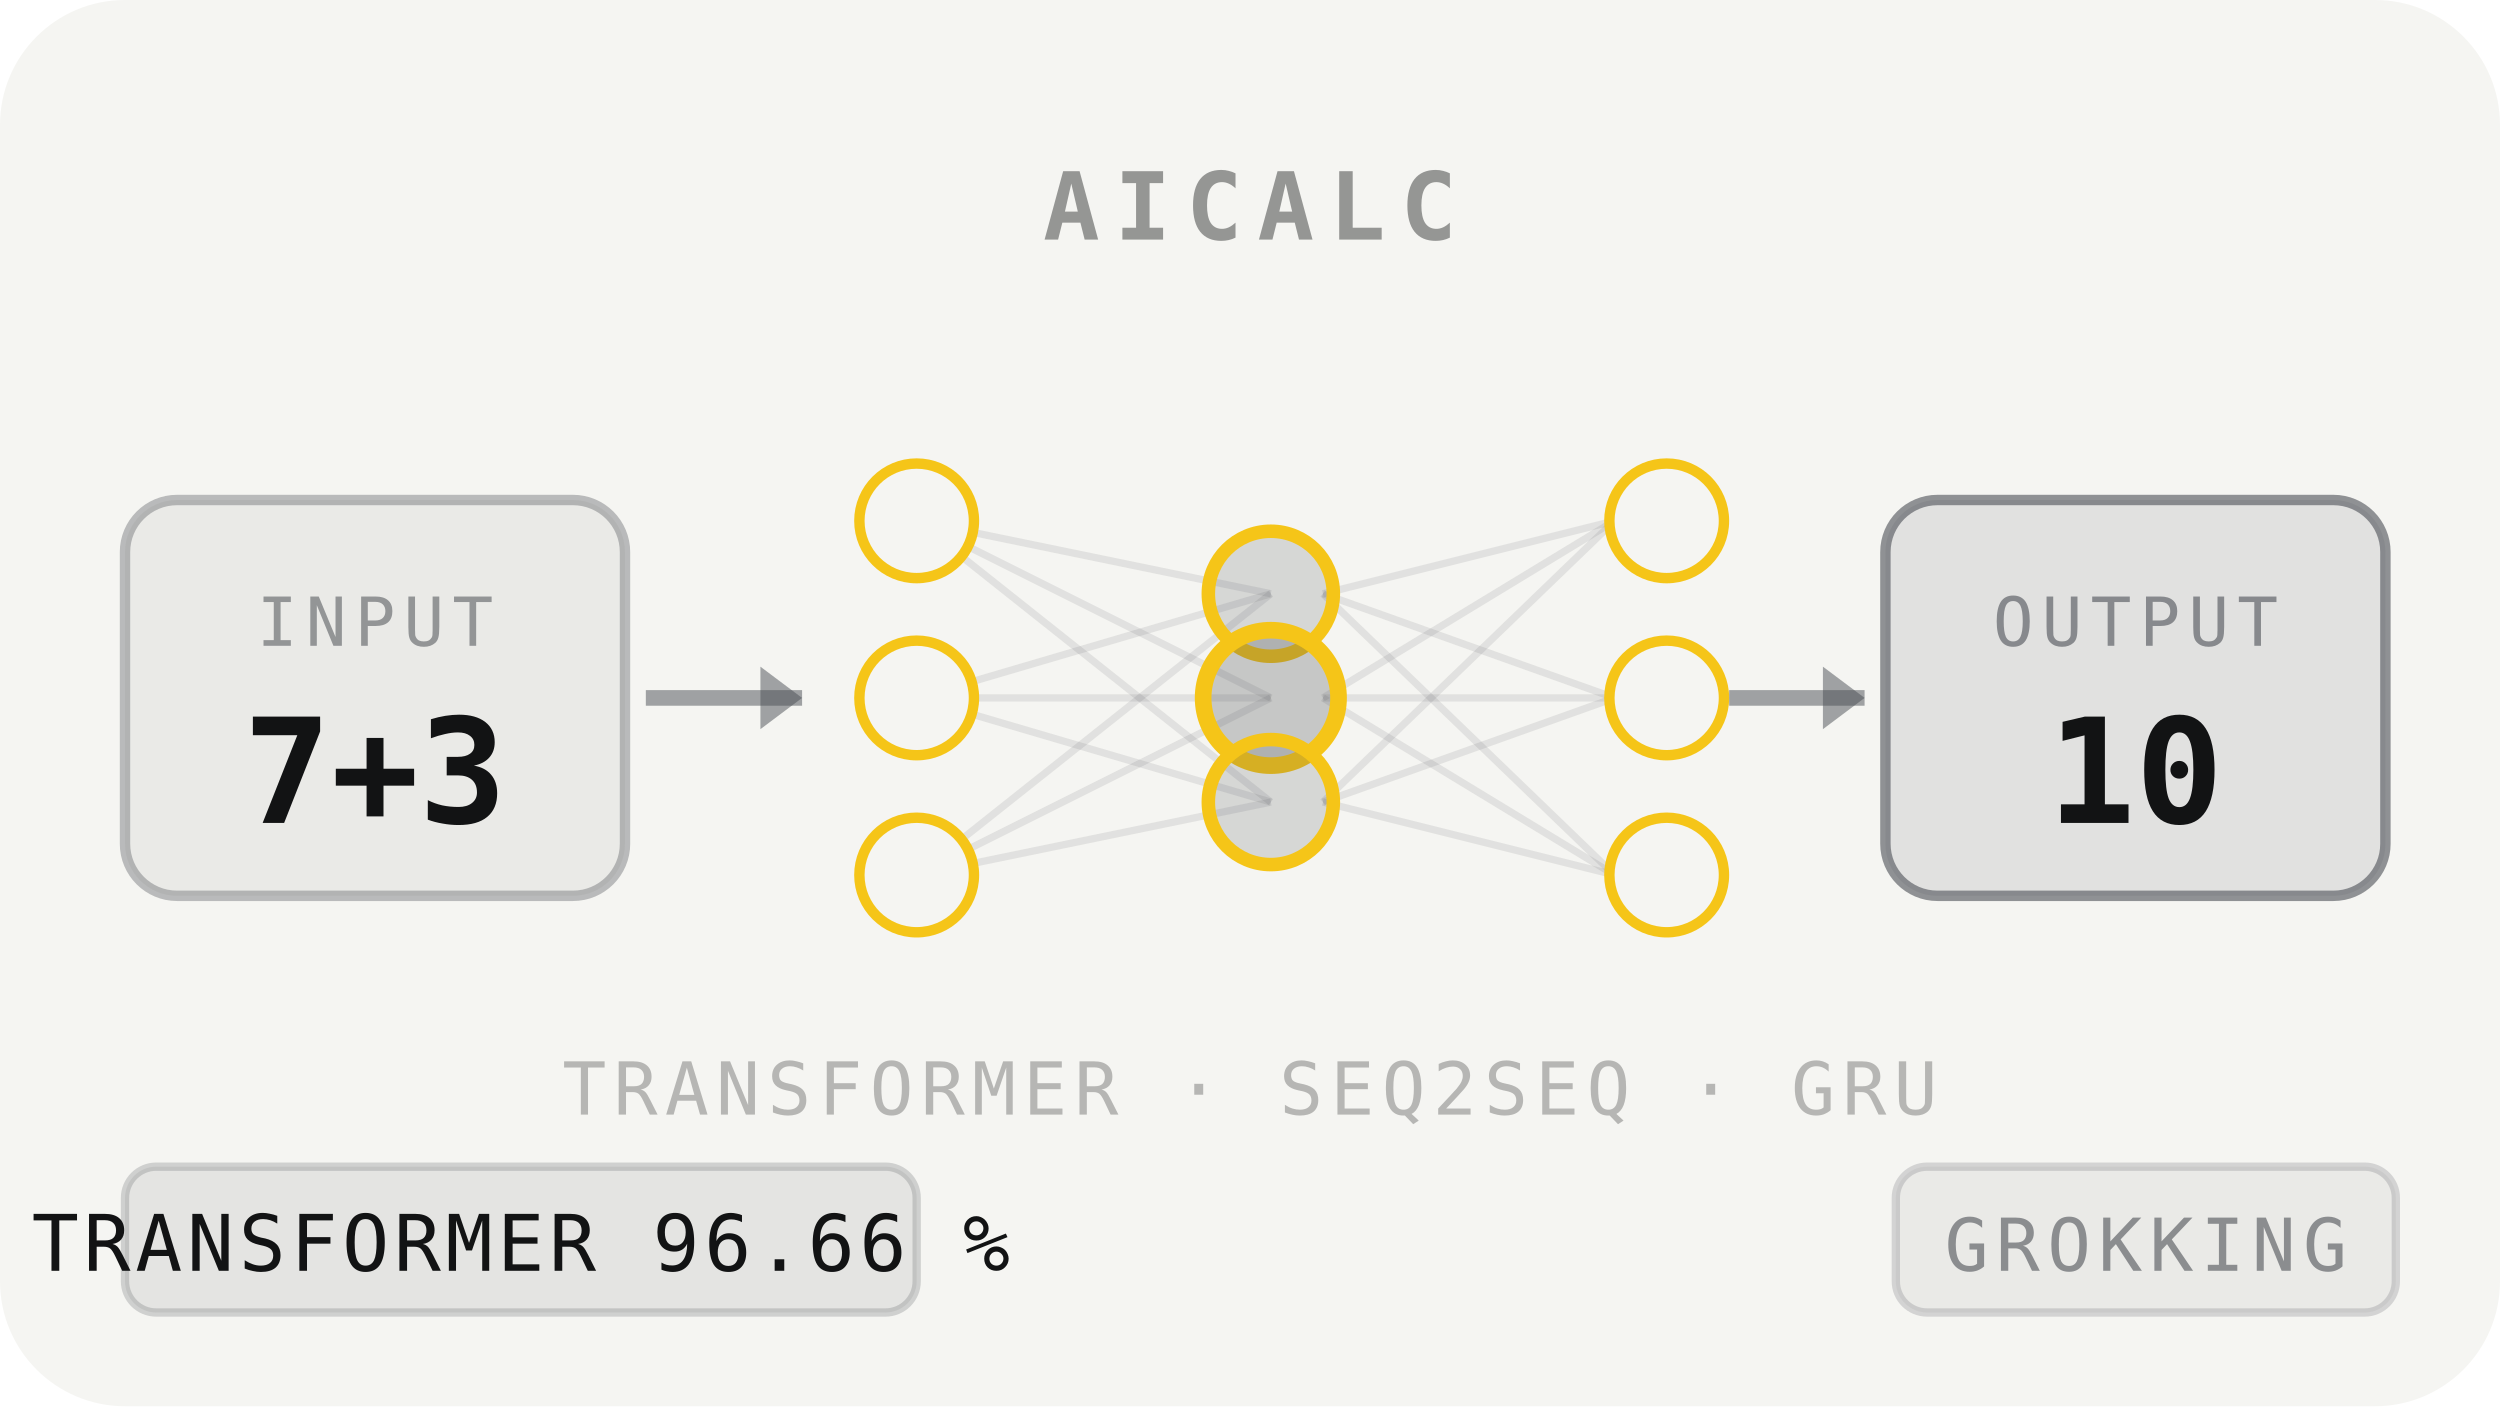
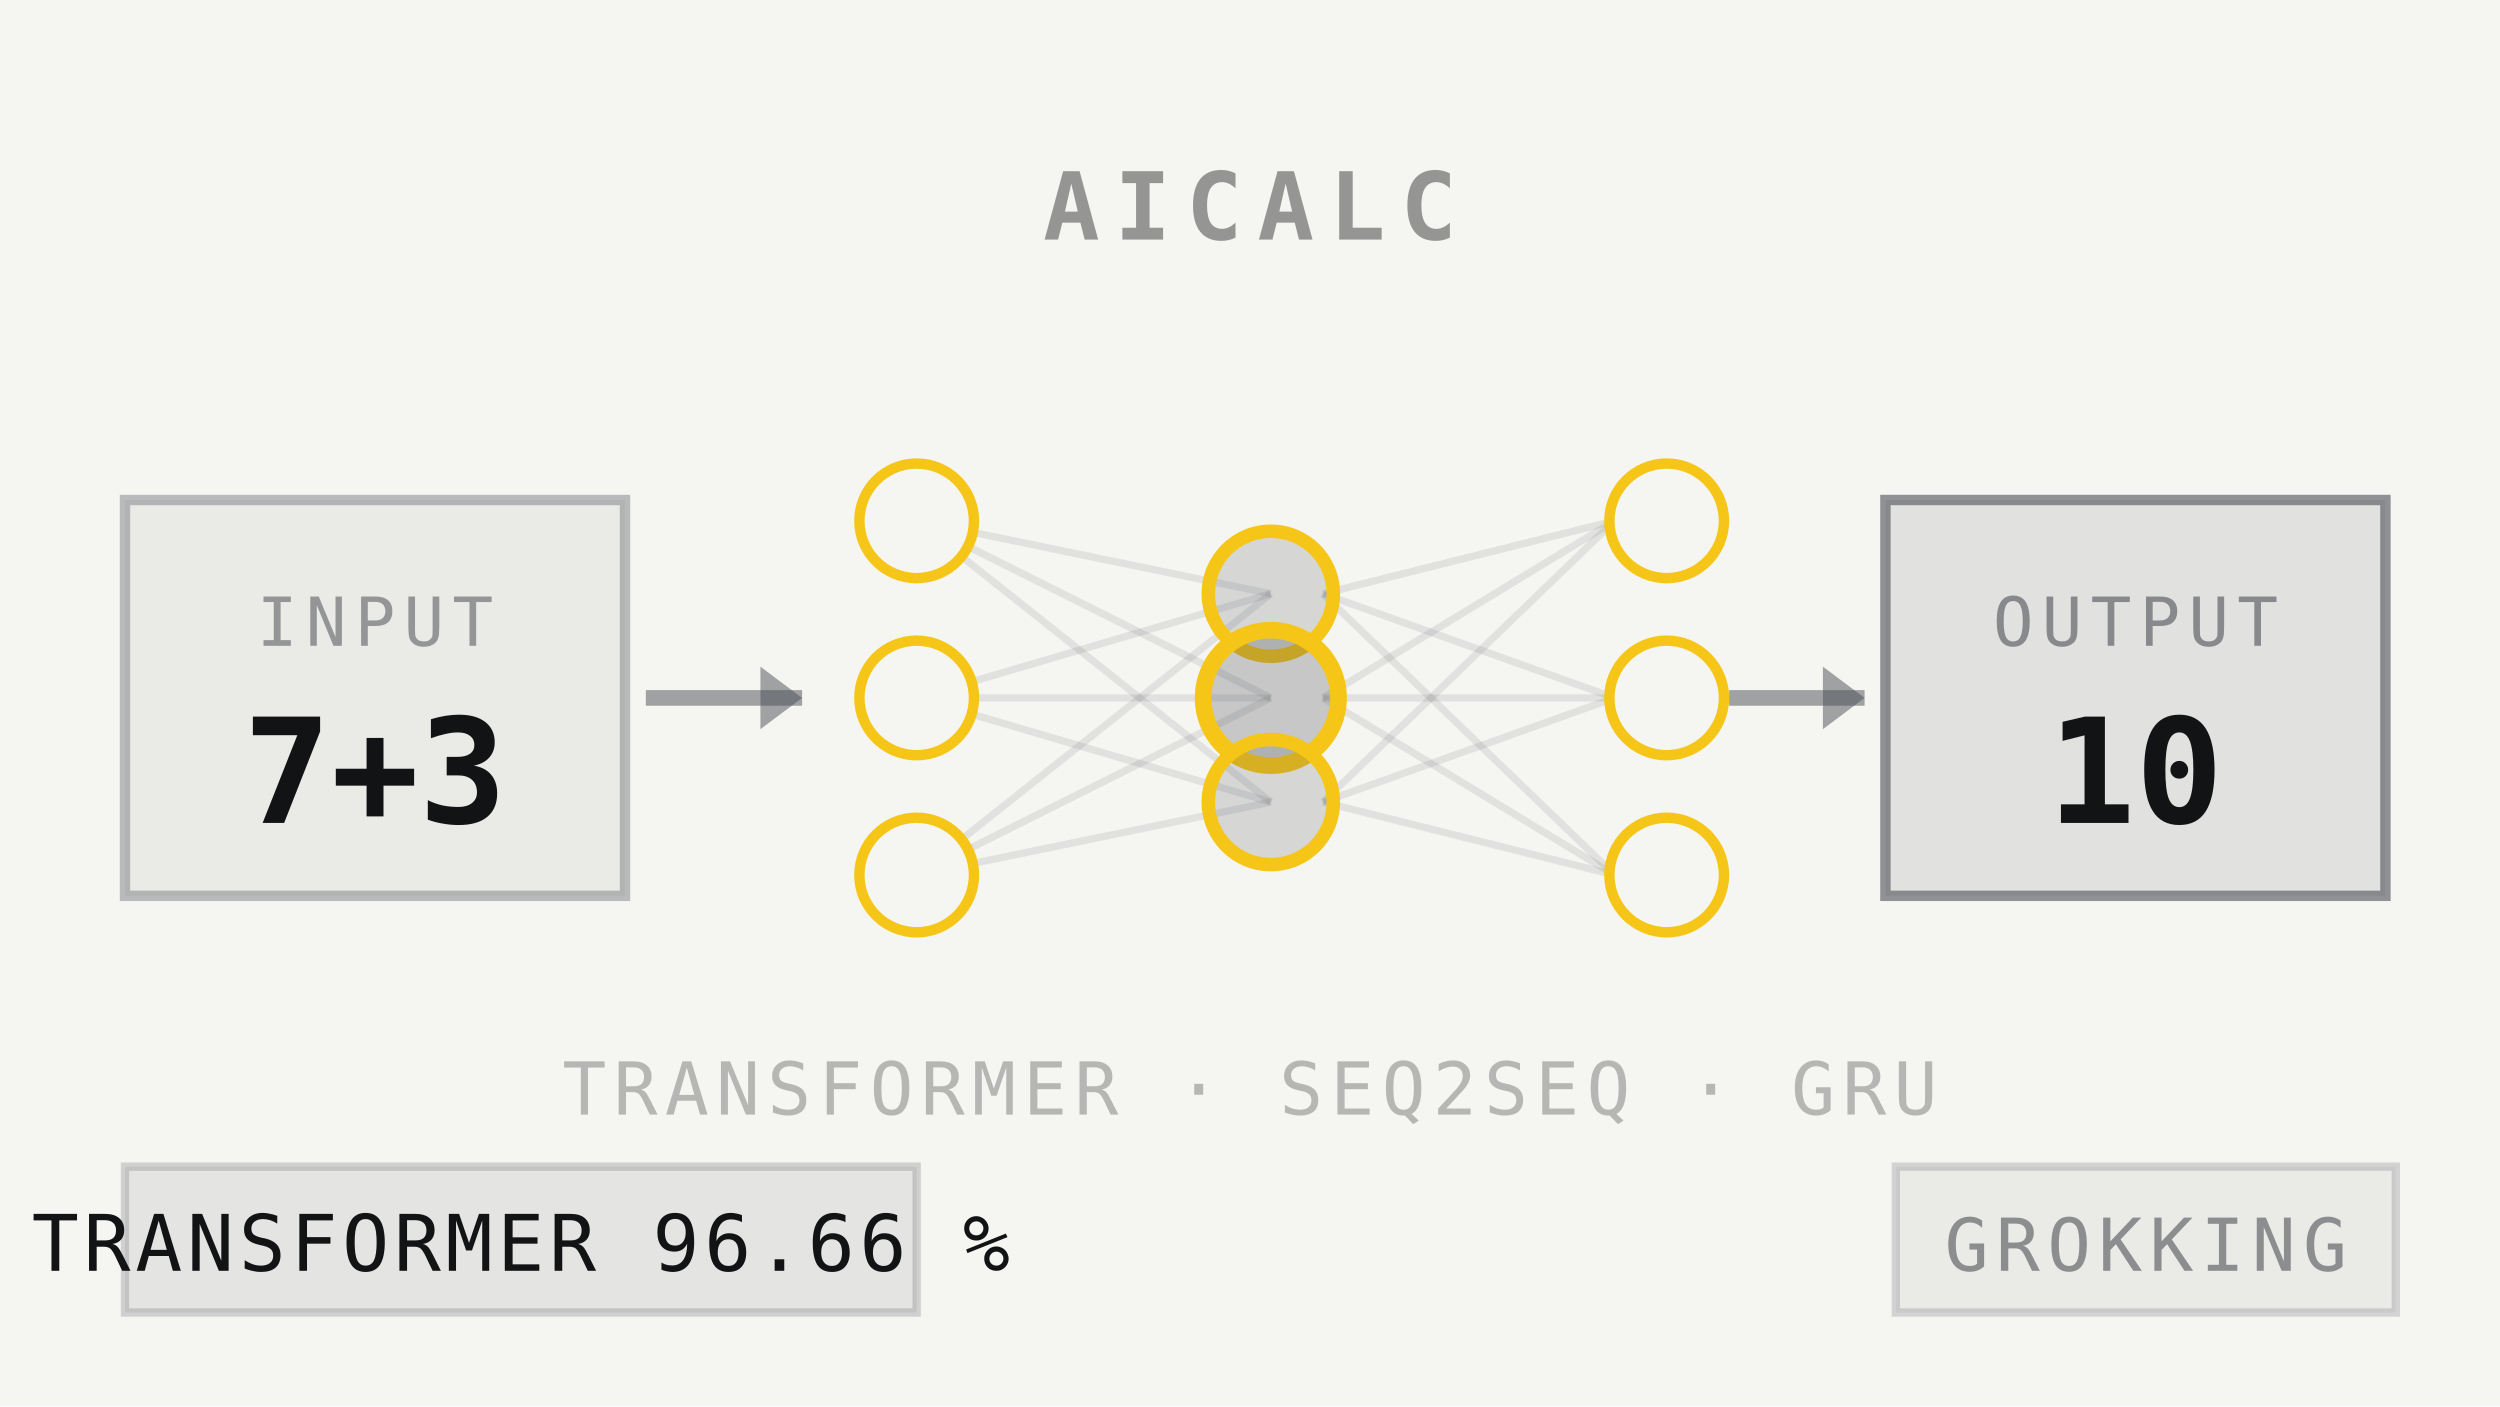
<svg xmlns="http://www.w3.org/2000/svg" viewBox="0 0 240 135">
-   <rect width="240" height="135" rx="12" fill="#f5f5f2" />
-   <rect x="12" y="48" width="48" height="38" rx="5" fill="rgba(75,79,85,0.07)" stroke="rgba(75,79,85,0.35)" stroke-width="1" />
+   <rect width="240" height="135" fill="#f5f5f2" />
+   <rect x="12" y="48" width="48" height="38" fill="rgba(75,79,85,0.07)" stroke="rgba(75,79,85,0.35)" stroke-width="1" />
  <text x="36" y="62" text-anchor="middle" font-family="ui-monospace,monospace" font-size="6.5" fill="rgba(75,79,85,0.55)" letter-spacing="0.12em">INPUT</text>
  <text x="36" y="79" text-anchor="middle" font-family="ui-monospace,monospace" font-size="14" font-weight="700" fill="#121314">7+3</text>
  <line x1="62" y1="67" x2="77" y2="67" stroke="rgba(75,79,85,0.5)" stroke-width="1.5" />
  <polygon points="77,67 73,64 73,70" fill="rgba(75,79,85,0.5)" />
  <line x1="88" y1="50" x2="122" y2="57" stroke="rgba(75,79,85,0.12)" stroke-width="0.7" />
  <line x1="88" y1="50" x2="122" y2="67" stroke="rgba(75,79,85,0.12)" stroke-width="0.7" />
  <line x1="88" y1="50" x2="122" y2="77" stroke="rgba(75,79,85,0.12)" stroke-width="0.7" />
  <line x1="88" y1="67" x2="122" y2="57" stroke="rgba(75,79,85,0.12)" stroke-width="0.7" />
  <line x1="88" y1="67" x2="122" y2="67" stroke="rgba(75,79,85,0.12)" stroke-width="0.7" />
  <line x1="88" y1="67" x2="122" y2="77" stroke="rgba(75,79,85,0.12)" stroke-width="0.7" />
  <line x1="88" y1="84" x2="122" y2="57" stroke="rgba(75,79,85,0.12)" stroke-width="0.7" />
  <line x1="88" y1="84" x2="122" y2="67" stroke="rgba(75,79,85,0.12)" stroke-width="0.7" />
  <line x1="88" y1="84" x2="122" y2="77" stroke="rgba(75,79,85,0.12)" stroke-width="0.7" />
  <circle cx="88" cy="50" r="5.5" fill="#f5f5f2" stroke="#f5c518" stroke-width="1" />
  <circle cx="88" cy="67" r="5.5" fill="#f5f5f2" stroke="#f5c518" stroke-width="1" />
  <circle cx="88" cy="84" r="5.5" fill="#f5f5f2" stroke="#f5c518" stroke-width="1" />
  <line x1="127" y1="57" x2="155" y2="50" stroke="rgba(75,79,85,0.12)" stroke-width="0.7" />
  <line x1="127" y1="57" x2="155" y2="67" stroke="rgba(75,79,85,0.12)" stroke-width="0.7" />
  <line x1="127" y1="57" x2="155" y2="84" stroke="rgba(75,79,85,0.12)" stroke-width="0.7" />
  <line x1="127" y1="67" x2="155" y2="50" stroke="rgba(75,79,85,0.12)" stroke-width="0.7" />
  <line x1="127" y1="67" x2="155" y2="67" stroke="rgba(75,79,85,0.12)" stroke-width="0.7" />
  <line x1="127" y1="67" x2="155" y2="84" stroke="rgba(75,79,85,0.12)" stroke-width="0.7" />
  <line x1="127" y1="77" x2="155" y2="50" stroke="rgba(75,79,85,0.12)" stroke-width="0.7" />
  <line x1="127" y1="77" x2="155" y2="67" stroke="rgba(75,79,85,0.12)" stroke-width="0.7" />
  <line x1="127" y1="77" x2="155" y2="84" stroke="rgba(75,79,85,0.12)" stroke-width="0.7" />
  <circle cx="122" cy="57" r="6" fill="rgba(75,79,85,0.18)" stroke="#f5c518" stroke-width="1.3" />
  <circle cx="122" cy="67" r="6.5" fill="rgba(75,79,85,0.28)" stroke="#f5c518" stroke-width="1.6" />
  <circle cx="122" cy="77" r="6" fill="rgba(75,79,85,0.18)" stroke="#f5c518" stroke-width="1.3" />
  <circle cx="160" cy="50" r="5.5" fill="#f5f5f2" stroke="#f5c518" stroke-width="1" />
  <circle cx="160" cy="67" r="5.5" fill="#f5f5f2" stroke="#f5c518" stroke-width="1" />
  <circle cx="160" cy="84" r="5.5" fill="#f5f5f2" stroke="#f5c518" stroke-width="1" />
  <line x1="166" y1="67" x2="179" y2="67" stroke="rgba(75,79,85,0.5)" stroke-width="1.5" />
  <polygon points="179,67 175,64 175,70" fill="rgba(75,79,85,0.5)" />
-   <rect x="181" y="48" width="48" height="38" rx="5" fill="rgba(75,79,85,0.12)" stroke="rgba(75,79,85,0.6)" stroke-width="1" />
+   <rect x="181" y="48" width="48" height="38" fill="rgba(75,79,85,0.12)" stroke="rgba(75,79,85,0.6)" stroke-width="1" />
  <text x="205" y="62" text-anchor="middle" font-family="ui-monospace,monospace" font-size="6.5" fill="rgba(75,79,85,0.6)" letter-spacing="0.12em">OUTPUT</text>
  <text x="205" y="79" text-anchor="middle" font-family="ui-monospace,monospace" font-size="14" font-weight="700" fill="#121314">10</text>
  <text x="120" y="107" text-anchor="middle" font-family="ui-monospace,monospace" font-size="7" fill="rgba(18,19,20,0.28)" letter-spacing="0.1em">TRANSFORMER · SEQ2SEQ · GRU</text>
-   <rect x="12" y="112" width="76" height="14" rx="3" fill="rgba(75,79,85,0.1)" stroke="rgba(75,79,85,0.22)" stroke-width="0.8" />
+   <rect x="12" y="112" width="76" height="14" fill="rgba(75,79,85,0.1)" stroke="rgba(75,79,85,0.22)" stroke-width="0.8" />
  <text x="50" y="122" text-anchor="middle" font-family="ui-monospace,monospace" font-size="7.5" fill="#121314" letter-spacing="0.06em">TRANSFORMER 96.66 %</text>
-   <rect x="182" y="112" width="48" height="14" rx="3" fill="rgba(75,79,85,0.07)" stroke="rgba(75,79,85,0.2)" stroke-width="0.8" />
+   <rect x="182" y="112" width="48" height="14" fill="rgba(75,79,85,0.07)" stroke="rgba(75,79,85,0.2)" stroke-width="0.8" />
  <text x="206" y="122" text-anchor="middle" font-family="ui-monospace,monospace" font-size="7" fill="rgba(75,79,85,0.6)" letter-spacing="0.1em">GROKKING</text>
  <text x="120" y="23" text-anchor="middle" font-family="ui-monospace,monospace" font-size="9" font-weight="600" fill="rgba(18,19,20,0.42)" letter-spacing="0.16em">AICALC</text>
</svg>
